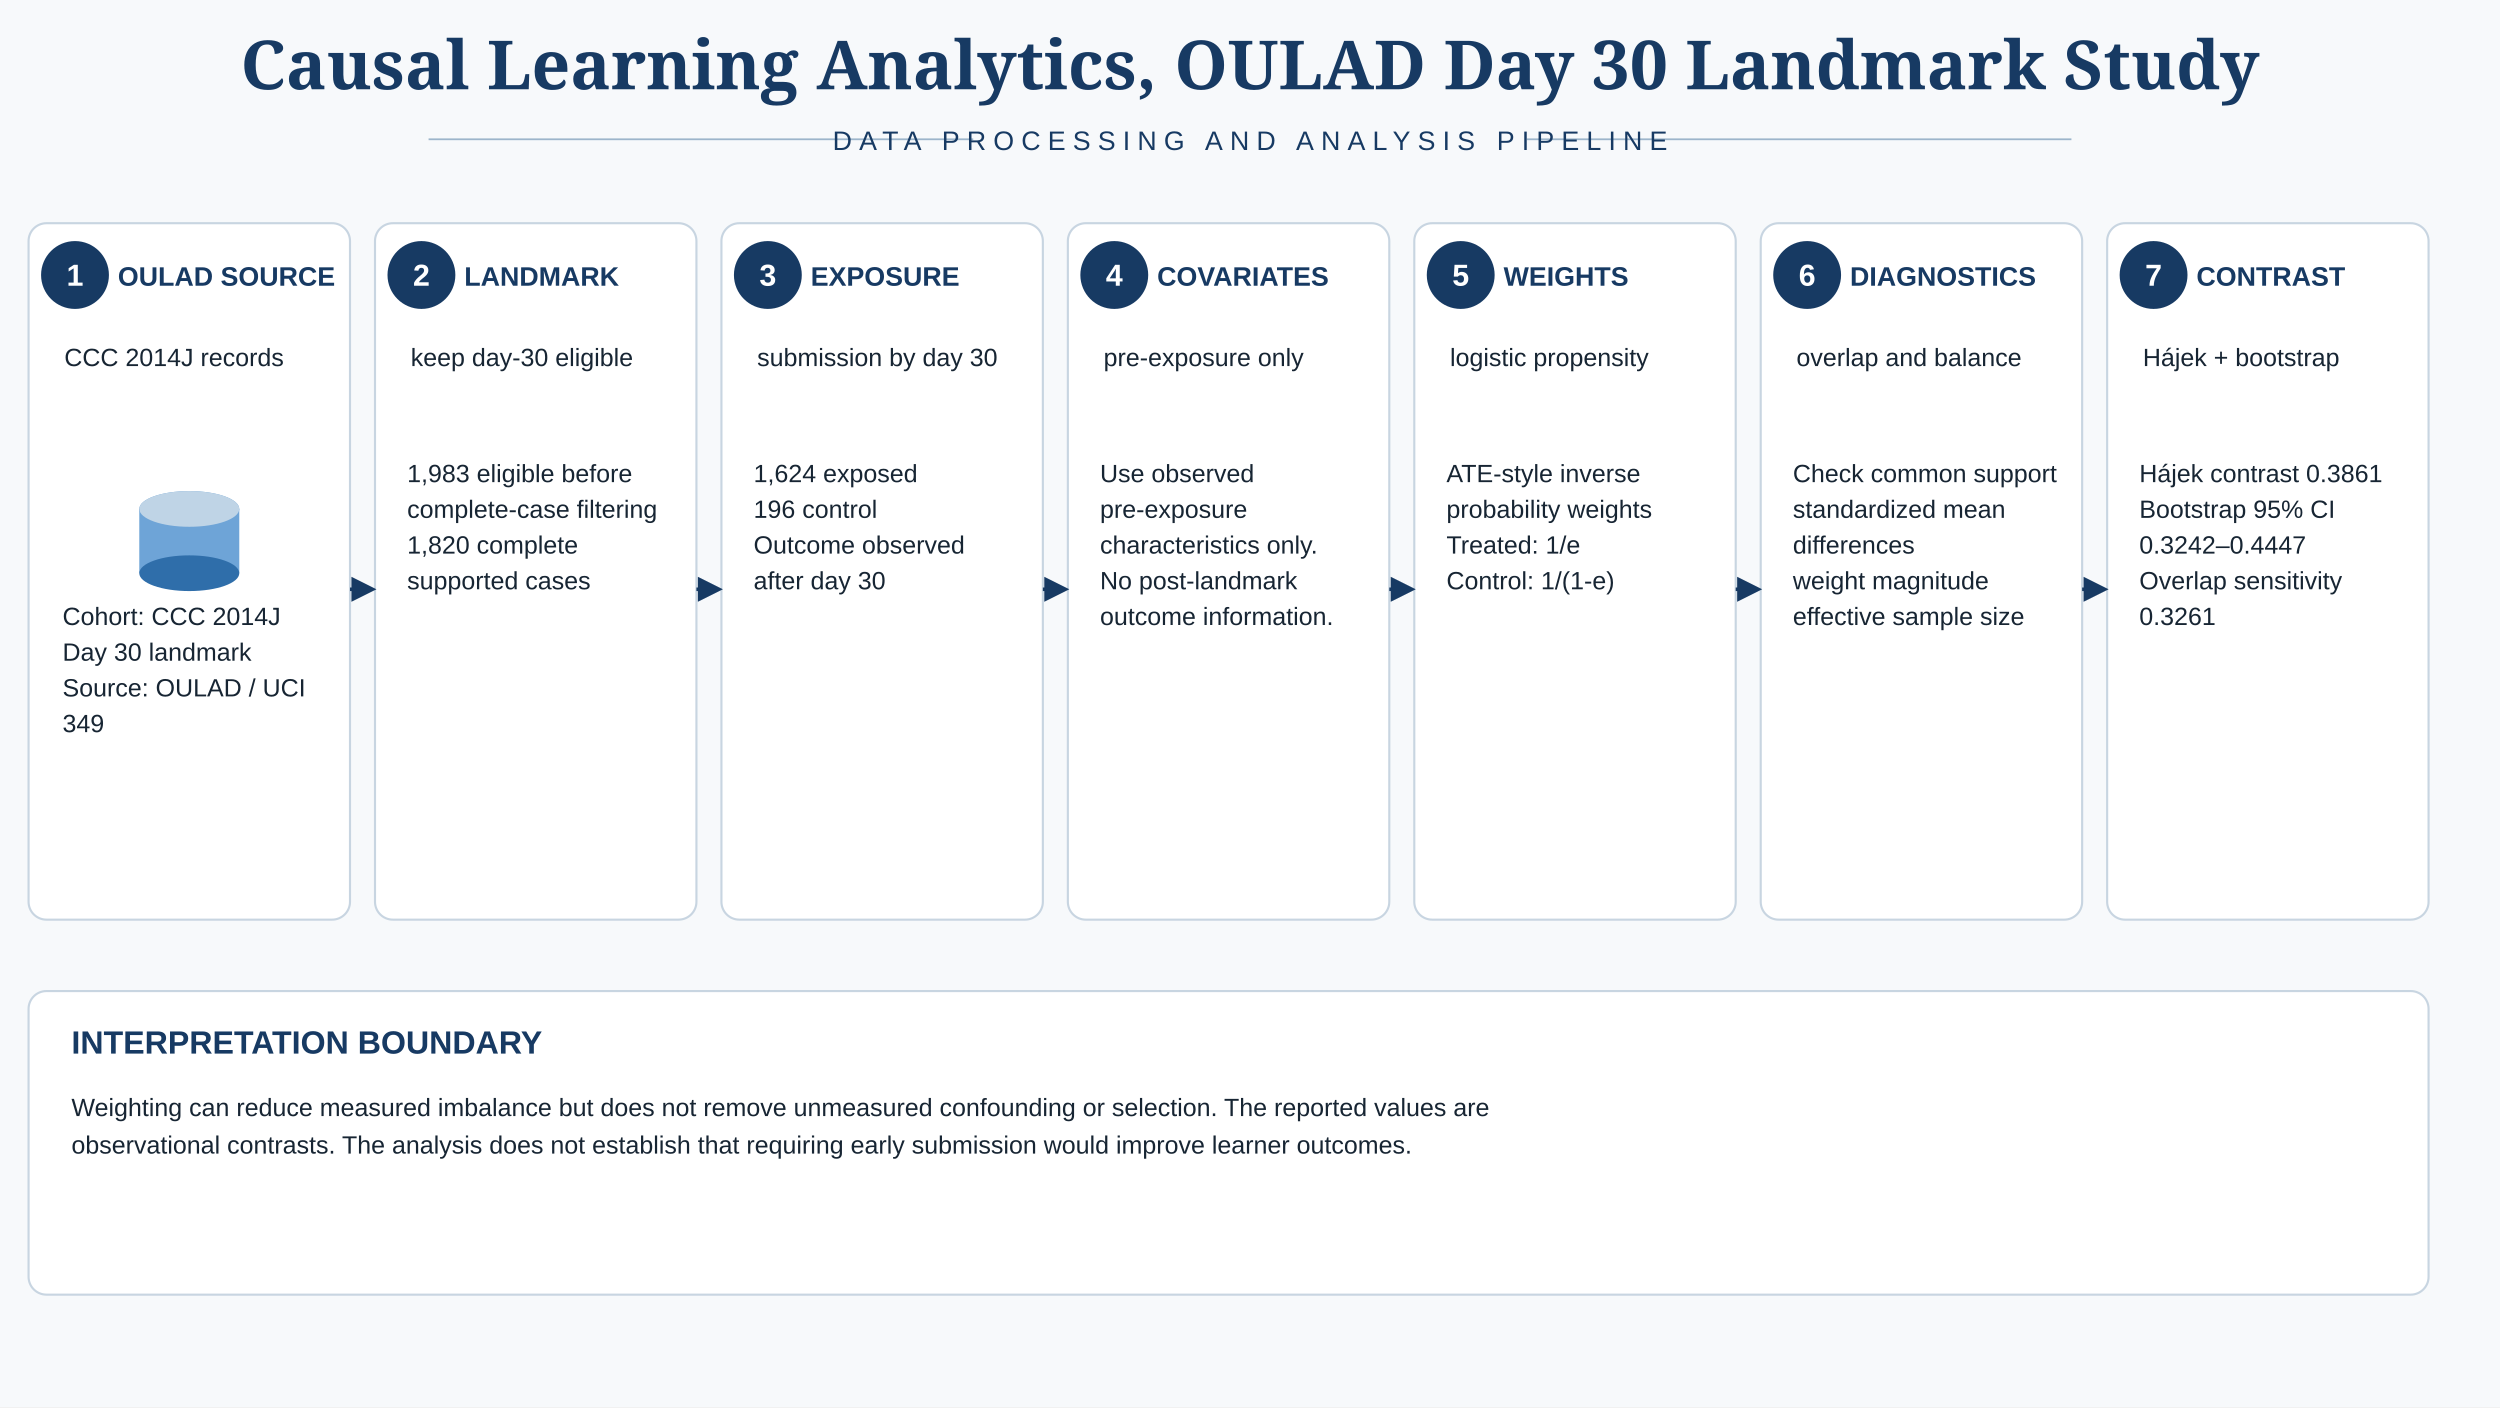
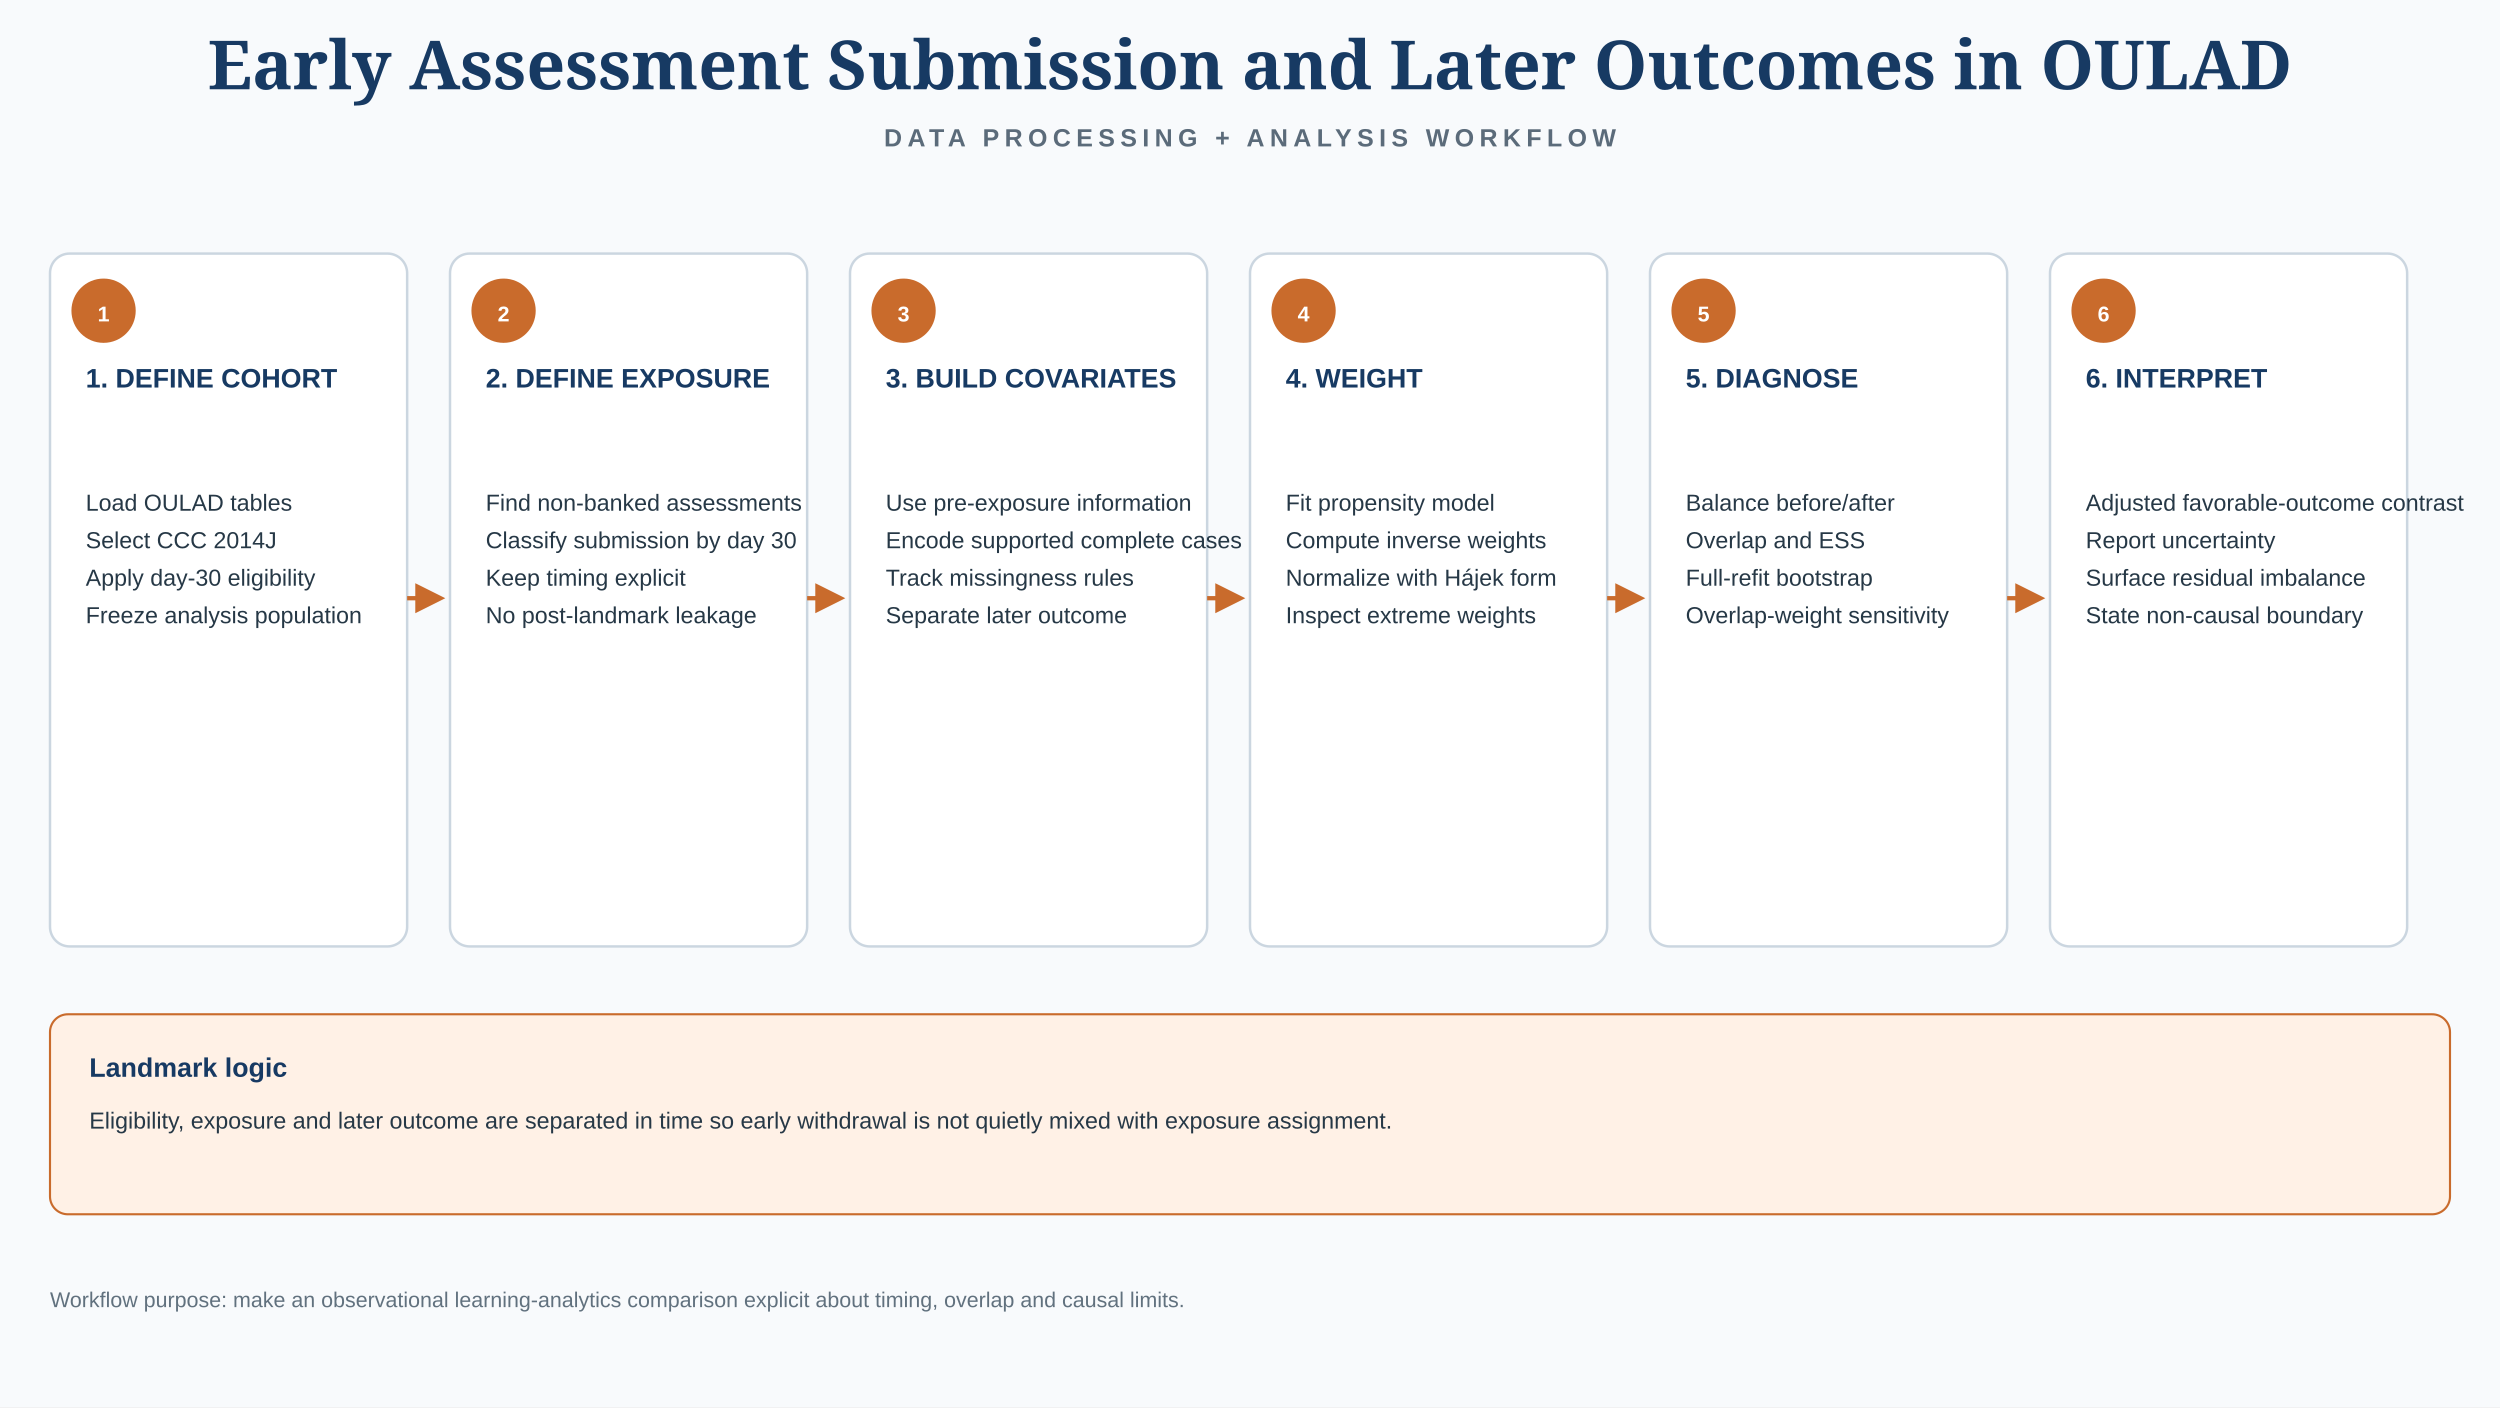
<svg xmlns="http://www.w3.org/2000/svg" viewBox="0 0 1400 788" role="img" aria-labelledby="title desc">
-   <rect width="1400" height="788" fill="#F7F9FB" />
-   <style>.title{font-family:Georgia,serif;font-weight:700;fill:#173A63;font-size:38px}.subtitle{font-family:Arial,sans-serif;fill:#173A63;font-size:15px;letter-spacing:4px}.h{font-family:Arial,sans-serif;font-weight:700;fill:#173A63;font-size:18px}.h2{font-family:Arial,sans-serif;font-weight:700;fill:#173A63;font-size:15px}.txt{font-family:Arial,sans-serif;fill:#172533;font-size:14px}.card{fill:#FFFFFF;stroke:#C8D5E1;stroke-width:1.2}.flow{stroke:#173A63;stroke-width:2;fill:none;marker-end:url(#arrow)}</style>
+   <rect width="1400" height="788" fill="#F8FAFC" />
+   <style>
+ .title{font:700 38px Georgia,serif;fill:#173A63}.sub{font:600 14px Arial,sans-serif;fill:#5B6B7A;letter-spacing:3px}.step{fill:#FFF;stroke:#CBD6E0;stroke-width:1.4}.num{fill:#C96B2C}.h{font:700 15px Arial,sans-serif;fill:#173A63}.body{font:13px Arial,sans-serif;fill:#263846}.small{font:12px Arial,sans-serif;fill:#61717E}.note{fill:#FFF1E6;stroke:#C96B2C;stroke-width:1.2}.arrow{stroke:#C96B2C;stroke-width:2.4;fill:none;marker-end:url(#arrow)}
+ </style>
  <defs>
    <marker id="arrow" viewBox="0 0 10 10" refX="8" refY="5" markerWidth="7" markerHeight="7" orient="auto">
-       <path d="M 0 0 L 10 5 L 0 10 z" fill="#173A63" />
+       <path d="M0 0 L10 5 L0 10 z" fill="#C96B2C" />
    </marker>
  </defs>
-   <text x="700" y="50" text-anchor="middle" class="title">Causal Learning Analytics, OULAD Day 30 Landmark Study</text>
-   <line x1="240" y1="78" x2="545" y2="78" stroke="#9DB5CB" />
-   <line x1="855" y1="78" x2="1160" y2="78" stroke="#9DB5CB" />
-   <text x="700" y="84" text-anchor="middle" class="subtitle">DATA PROCESSING AND ANALYSIS PIPELINE</text>
-   <rect x="16" y="125" width="180" height="390" rx="10" class="card" />
-   <circle cx="42" cy="154" r="19" fill="#173A63" />
-   <text x="42" y="160" text-anchor="middle" fill="white" font-family="Arial" font-weight="700" font-size="17">1</text>
-   <text x="66" y="160" class="h2">OULAD SOURCE</text>
-   <text x="36" y="205" class="txt">CCC 2014J records</text>
-   <rect x="210" y="125" width="180" height="390" rx="10" class="card" />
-   <circle cx="236" cy="154" r="19" fill="#173A63" />
-   <text x="236" y="160" text-anchor="middle" fill="white" font-family="Arial" font-weight="700" font-size="17">2</text>
-   <text x="260" y="160" class="h2">LANDMARK</text>
-   <text x="230" y="205" class="txt">keep day-30 eligible</text>
-   <rect x="404" y="125" width="180" height="390" rx="10" class="card" />
-   <circle cx="430" cy="154" r="19" fill="#173A63" />
-   <text x="430" y="160" text-anchor="middle" fill="white" font-family="Arial" font-weight="700" font-size="17">3</text>
-   <text x="454" y="160" class="h2">EXPOSURE</text>
-   <text x="424" y="205" class="txt">submission by day 30</text>
-   <rect x="598" y="125" width="180" height="390" rx="10" class="card" />
-   <circle cx="624" cy="154" r="19" fill="#173A63" />
-   <text x="624" y="160" text-anchor="middle" fill="white" font-family="Arial" font-weight="700" font-size="17">4</text>
-   <text x="648" y="160" class="h2">COVARIATES</text>
-   <text x="618" y="205" class="txt">pre-exposure only</text>
-   <rect x="792" y="125" width="180" height="390" rx="10" class="card" />
-   <circle cx="818" cy="154" r="19" fill="#173A63" />
-   <text x="818" y="160" text-anchor="middle" fill="white" font-family="Arial" font-weight="700" font-size="17">5</text>
-   <text x="842" y="160" class="h2">WEIGHTS</text>
-   <text x="812" y="205" class="txt">logistic propensity</text>
-   <rect x="986" y="125" width="180" height="390" rx="10" class="card" />
-   <circle cx="1012" cy="154" r="19" fill="#173A63" />
-   <text x="1012" y="160" text-anchor="middle" fill="white" font-family="Arial" font-weight="700" font-size="17">6</text>
-   <text x="1036" y="160" class="h2">DIAGNOSTICS</text>
-   <text x="1006" y="205" class="txt">overlap and balance</text>
-   <rect x="1180" y="125" width="180" height="390" rx="10" class="card" />
-   <circle cx="1206" cy="154" r="19" fill="#173A63" />
-   <text x="1206" y="160" text-anchor="middle" fill="white" font-family="Arial" font-weight="700" font-size="17">7</text>
-   <text x="1230" y="160" class="h2">CONTRAST</text>
-   <text x="1200" y="205" class="txt">Hájek + bootstrap</text>
-   <path d="M 196 330 L 208 330" class="flow" />
-   <path d="M 390 330 L 402 330" class="flow" />
-   <path d="M 584 330 L 596 330" class="flow" />
-   <path d="M 778 330 L 790 330" class="flow" />
-   <path d="M 972 330 L 984 330" class="flow" />
-   <path d="M 1166 330 L 1178 330" class="flow" />
-   <ellipse cx="106" cy="285" rx="28" ry="10" fill="#6EA4D7" />
-   <rect x="78" y="285" width="56" height="36" fill="#6EA4D7" />
-   <ellipse cx="106" cy="321" rx="28" ry="10" fill="#2F6EAA" />
-   <ellipse cx="106" cy="285" rx="28" ry="10" fill="#BFD4E6" />
-   <text x="35" y="350" class="txt">
-     <tspan x="35">Cohort: CCC 2014J</tspan>
-     <tspan x="35" dy="20">Day 30 landmark</tspan>
-     <tspan x="35" dy="20">Source: OULAD / UCI</tspan>
-     <tspan x="35" dy="20">349</tspan>
+   <text x="700" y="50" text-anchor="middle" class="title">Early Assessment Submission and Later Outcomes in OULAD</text>
+   <text x="700" y="82" text-anchor="middle" class="sub">DATA PROCESSING + ANALYSIS WORKFLOW</text>
+   <rect x="28" y="142" width="200" height="388" rx="11" class="step" />
+   <circle cx="58" cy="174" r="18" class="num" />
+   <text x="58" y="180" text-anchor="middle" fill="#fff" font-family="Arial" font-weight="700">1</text>
+   <text x="48" y="217" class="h">
+     <tspan x="48">1. DEFINE COHORT</tspan>
  </text>
-   <text x="228" y="270" class="txt">
-     <tspan x="228">1,983 eligible before</tspan>
-     <tspan x="228" dy="20">complete-case filtering</tspan>
-     <tspan x="228" dy="20">1,820 complete</tspan>
-     <tspan x="228" dy="20">supported cases</tspan>
+   <text x="48" y="286" class="body">
+     <tspan x="48">Load OULAD tables</tspan>
+     <tspan x="48" dy="21">Select CCC 2014J</tspan>
+     <tspan x="48" dy="21">Apply day-30 eligibility</tspan>
+     <tspan x="48" dy="21">Freeze analysis population</tspan>
  </text>
-   <text x="422" y="270" class="txt">
-     <tspan x="422">1,624 exposed</tspan>
-     <tspan x="422" dy="20">196 control</tspan>
-     <tspan x="422" dy="20">Outcome observed</tspan>
-     <tspan x="422" dy="20">after day 30</tspan>
+   <path d="M228 335 H246" class="arrow" />
+   <rect x="252" y="142" width="200" height="388" rx="11" class="step" />
+   <circle cx="282" cy="174" r="18" class="num" />
+   <text x="282" y="180" text-anchor="middle" fill="#fff" font-family="Arial" font-weight="700">2</text>
+   <text x="272" y="217" class="h">
+     <tspan x="272">2. DEFINE EXPOSURE</tspan>
  </text>
-   <text x="616" y="270" class="txt">
-     <tspan x="616">Use observed</tspan>
-     <tspan x="616" dy="20">pre-exposure</tspan>
-     <tspan x="616" dy="20">characteristics only.</tspan>
-     <tspan x="616" dy="20">No post-landmark</tspan>
-     <tspan x="616" dy="20">outcome information.</tspan>
+   <text x="272" y="286" class="body">
+     <tspan x="272">Find non-banked assessments</tspan>
+     <tspan x="272" dy="21">Classify submission by day 30</tspan>
+     <tspan x="272" dy="21">Keep timing explicit</tspan>
+     <tspan x="272" dy="21">No post-landmark leakage</tspan>
  </text>
-   <text x="810" y="270" class="txt">
-     <tspan x="810">ATE-style inverse</tspan>
-     <tspan x="810" dy="20">probability weights</tspan>
-     <tspan x="810" dy="20">Treated: 1/e</tspan>
-     <tspan x="810" dy="20">Control: 1/(1-e)</tspan>
+   <path d="M452 335 H470" class="arrow" />
+   <rect x="476" y="142" width="200" height="388" rx="11" class="step" />
+   <circle cx="506" cy="174" r="18" class="num" />
+   <text x="506" y="180" text-anchor="middle" fill="#fff" font-family="Arial" font-weight="700">3</text>
+   <text x="496" y="217" class="h">
+     <tspan x="496">3. BUILD COVARIATES</tspan>
  </text>
-   <text x="1004" y="270" class="txt">
-     <tspan x="1004">Check common support</tspan>
-     <tspan x="1004" dy="20">standardized mean</tspan>
-     <tspan x="1004" dy="20">differences</tspan>
-     <tspan x="1004" dy="20">weight magnitude</tspan>
-     <tspan x="1004" dy="20">effective sample size</tspan>
+   <text x="496" y="286" class="body">
+     <tspan x="496">Use pre-exposure information</tspan>
+     <tspan x="496" dy="21">Encode supported complete cases</tspan>
+     <tspan x="496" dy="21">Track missingness rules</tspan>
+     <tspan x="496" dy="21">Separate later outcome</tspan>
  </text>
-   <text x="1198" y="270" class="txt">
-     <tspan x="1198">Hájek contrast 0.3861</tspan>
-     <tspan x="1198" dy="20">Bootstrap 95% CI</tspan>
-     <tspan x="1198" dy="20">0.3242–0.4447</tspan>
-     <tspan x="1198" dy="20">Overlap sensitivity</tspan>
-     <tspan x="1198" dy="20">0.3261</tspan>
+   <path d="M676 335 H694" class="arrow" />
+   <rect x="700" y="142" width="200" height="388" rx="11" class="step" />
+   <circle cx="730" cy="174" r="18" class="num" />
+   <text x="730" y="180" text-anchor="middle" fill="#fff" font-family="Arial" font-weight="700">4</text>
+   <text x="720" y="217" class="h">
+     <tspan x="720">4. WEIGHT</tspan>
  </text>
-   <rect x="16" y="555" width="1344" height="170" rx="10" class="card" />
-   <text x="40" y="590" class="h">INTERPRETATION BOUNDARY</text>
-   <text x="40" y="625" class="txt">
-     <tspan x="40">Weighting can reduce measured imbalance but does not remove unmeasured confounding or selection. The reported values are</tspan>
-     <tspan x="40" dy="21">observational contrasts. The analysis does not establish that requiring early submission would improve learner outcomes.</tspan>
+   <text x="720" y="286" class="body">
+     <tspan x="720">Fit propensity model</tspan>
+     <tspan x="720" dy="21">Compute inverse weights</tspan>
+     <tspan x="720" dy="21">Normalize with Hájek form</tspan>
+     <tspan x="720" dy="21">Inspect extreme weights</tspan>
  </text>
+   <path d="M900 335 H918" class="arrow" />
+   <rect x="924" y="142" width="200" height="388" rx="11" class="step" />
+   <circle cx="954" cy="174" r="18" class="num" />
+   <text x="954" y="180" text-anchor="middle" fill="#fff" font-family="Arial" font-weight="700">5</text>
+   <text x="944" y="217" class="h">
+     <tspan x="944">5. DIAGNOSE</tspan>
+   </text>
+   <text x="944" y="286" class="body">
+     <tspan x="944">Balance before/after</tspan>
+     <tspan x="944" dy="21">Overlap and ESS</tspan>
+     <tspan x="944" dy="21">Full-refit bootstrap</tspan>
+     <tspan x="944" dy="21">Overlap-weight sensitivity</tspan>
+   </text>
+   <path d="M1124 335 H1142" class="arrow" />
+   <rect x="1148" y="142" width="200" height="388" rx="11" class="step" />
+   <circle cx="1178" cy="174" r="18" class="num" />
+   <text x="1178" y="180" text-anchor="middle" fill="#fff" font-family="Arial" font-weight="700">6</text>
+   <text x="1168" y="217" class="h">
+     <tspan x="1168">6. INTERPRET</tspan>
+   </text>
+   <text x="1168" y="286" class="body">
+     <tspan x="1168">Adjusted favorable-outcome contrast</tspan>
+     <tspan x="1168" dy="21">Report uncertainty</tspan>
+     <tspan x="1168" dy="21">Surface residual imbalance</tspan>
+     <tspan x="1168" dy="21">State non-causal boundary</tspan>
+   </text>
+   <rect x="28" y="568" width="1344" height="112" rx="10" class="note" />
+   <text x="50" y="603" class="h">Landmark logic</text>
+   <text x="50" y="632" class="body">
+     <tspan x="50">Eligibility, exposure and later outcome are separated in time so early withdrawal is not quietly mixed with exposure assignment.</tspan>
+   </text>
+   <text x="28" y="732" class="small">Workflow purpose: make an observational learning-analytics comparison explicit about timing, overlap and causal limits.</text>
</svg>
